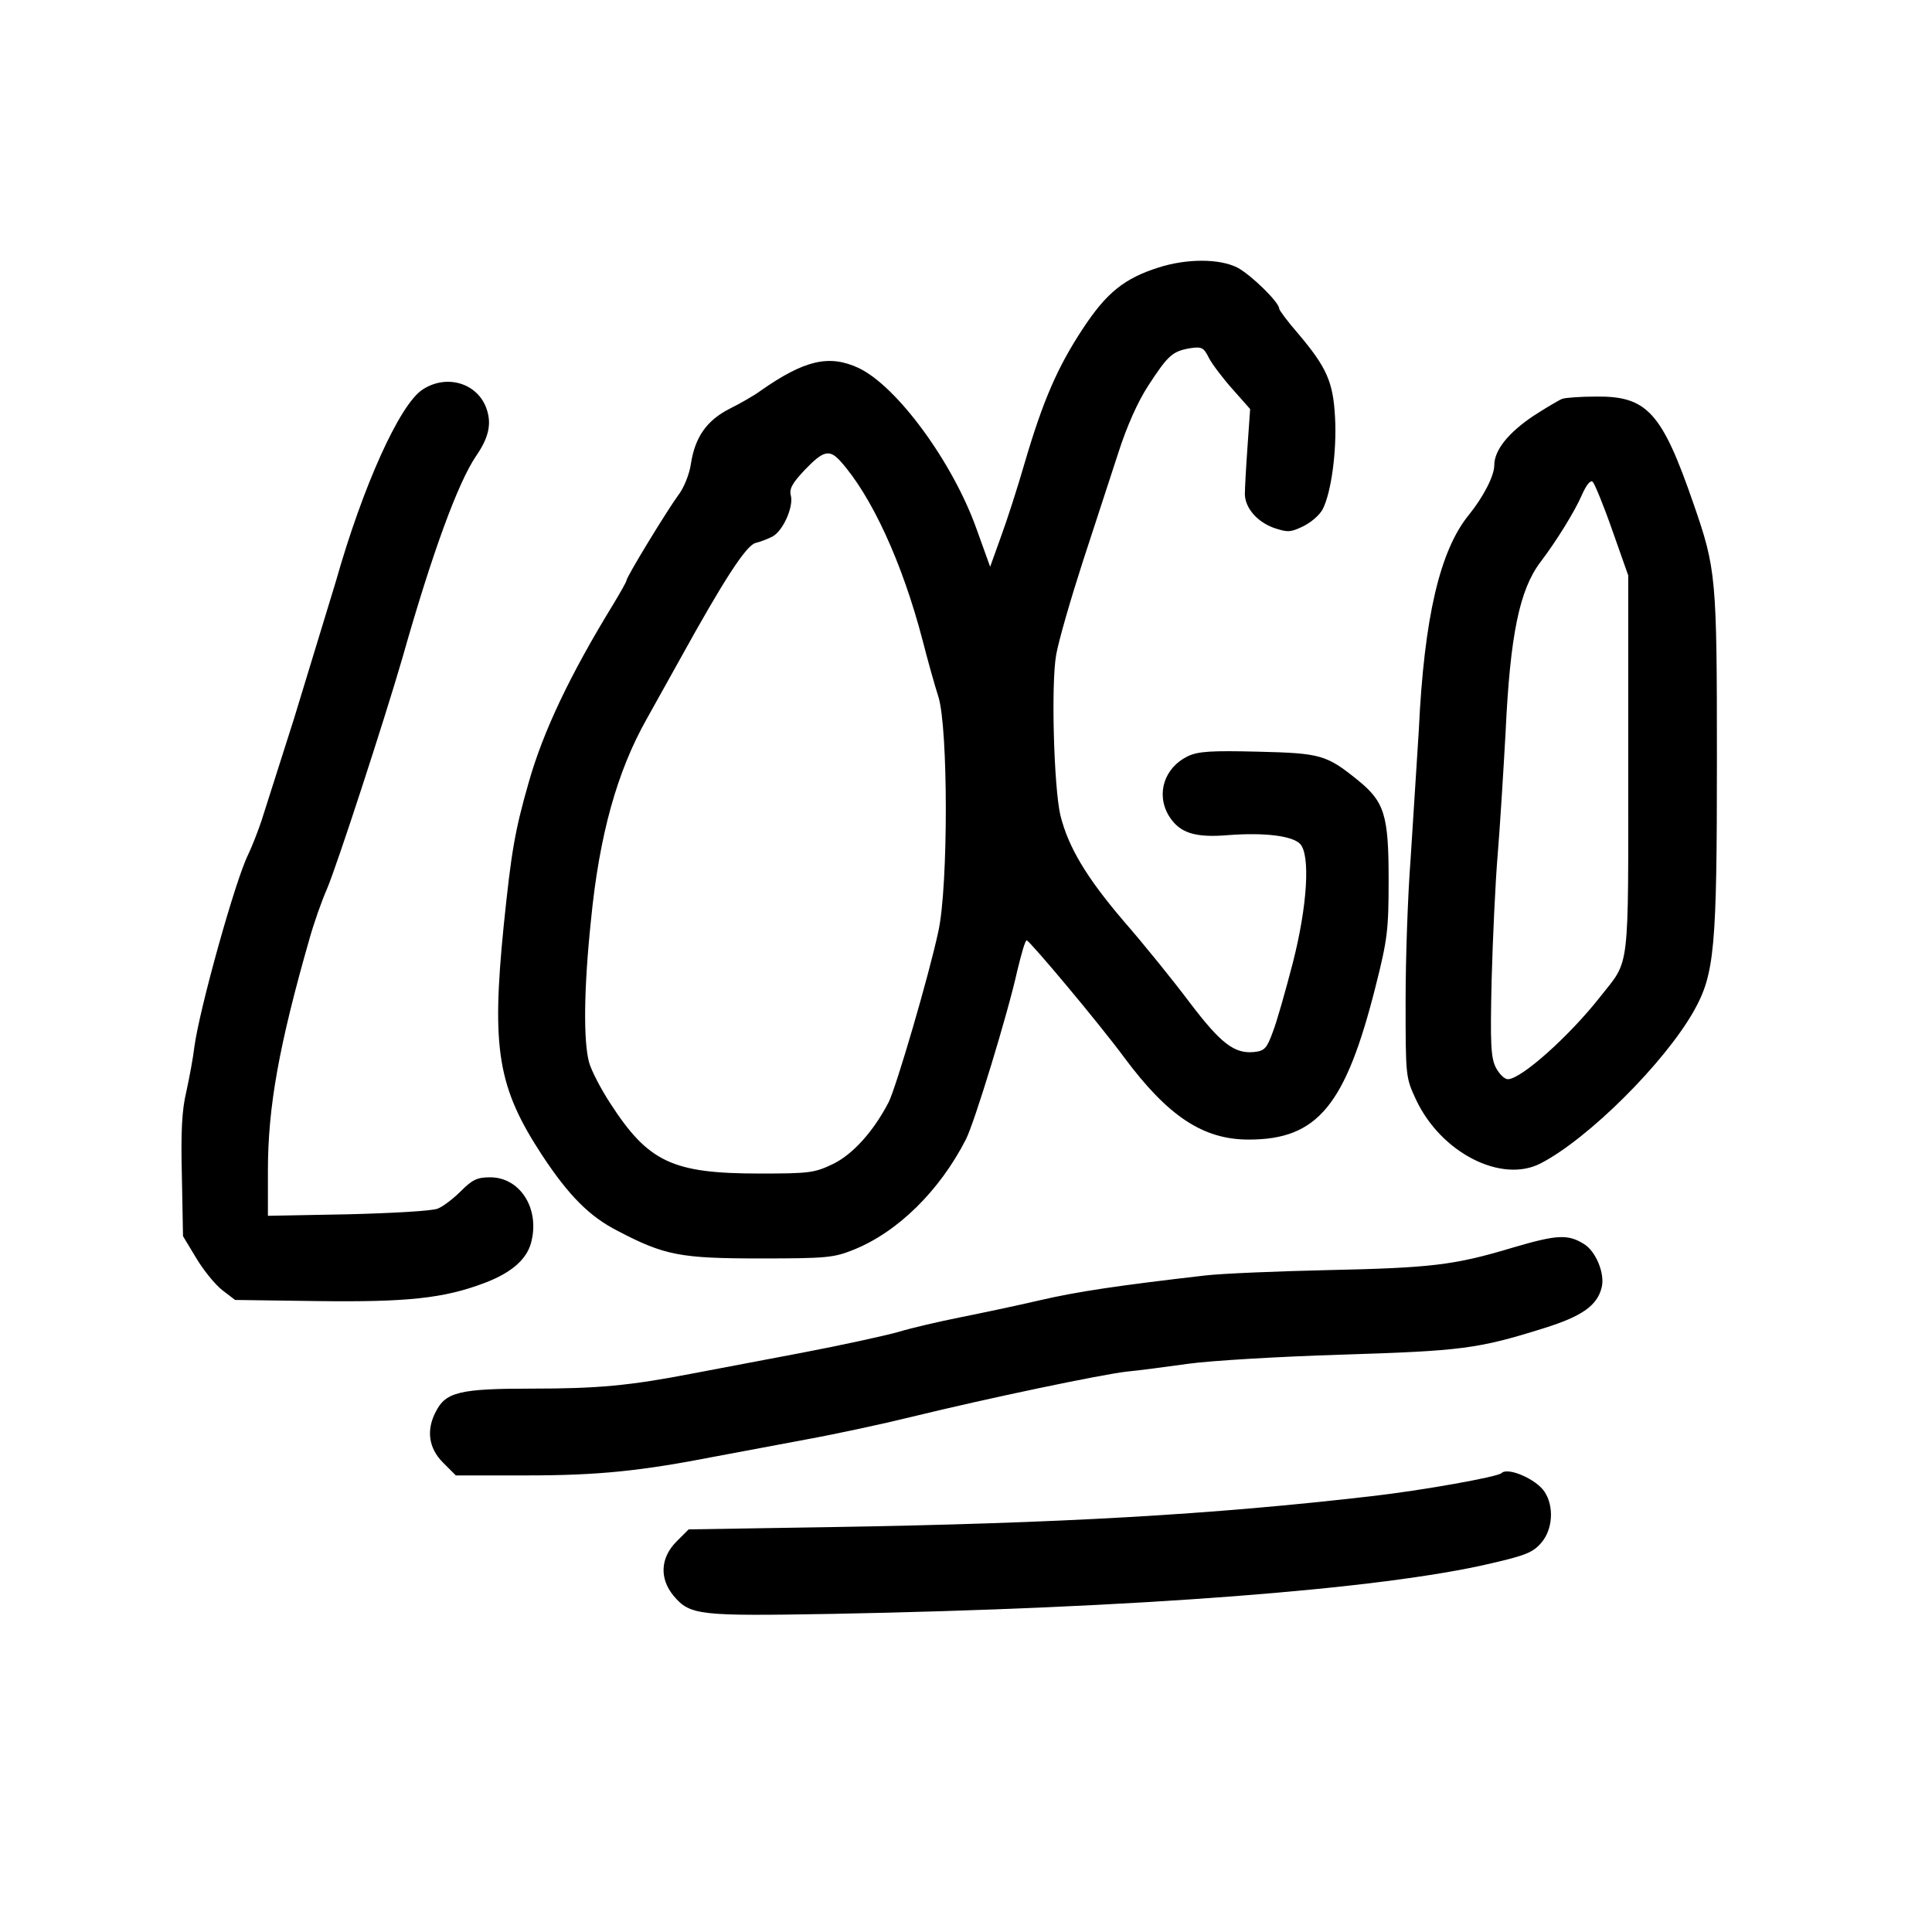
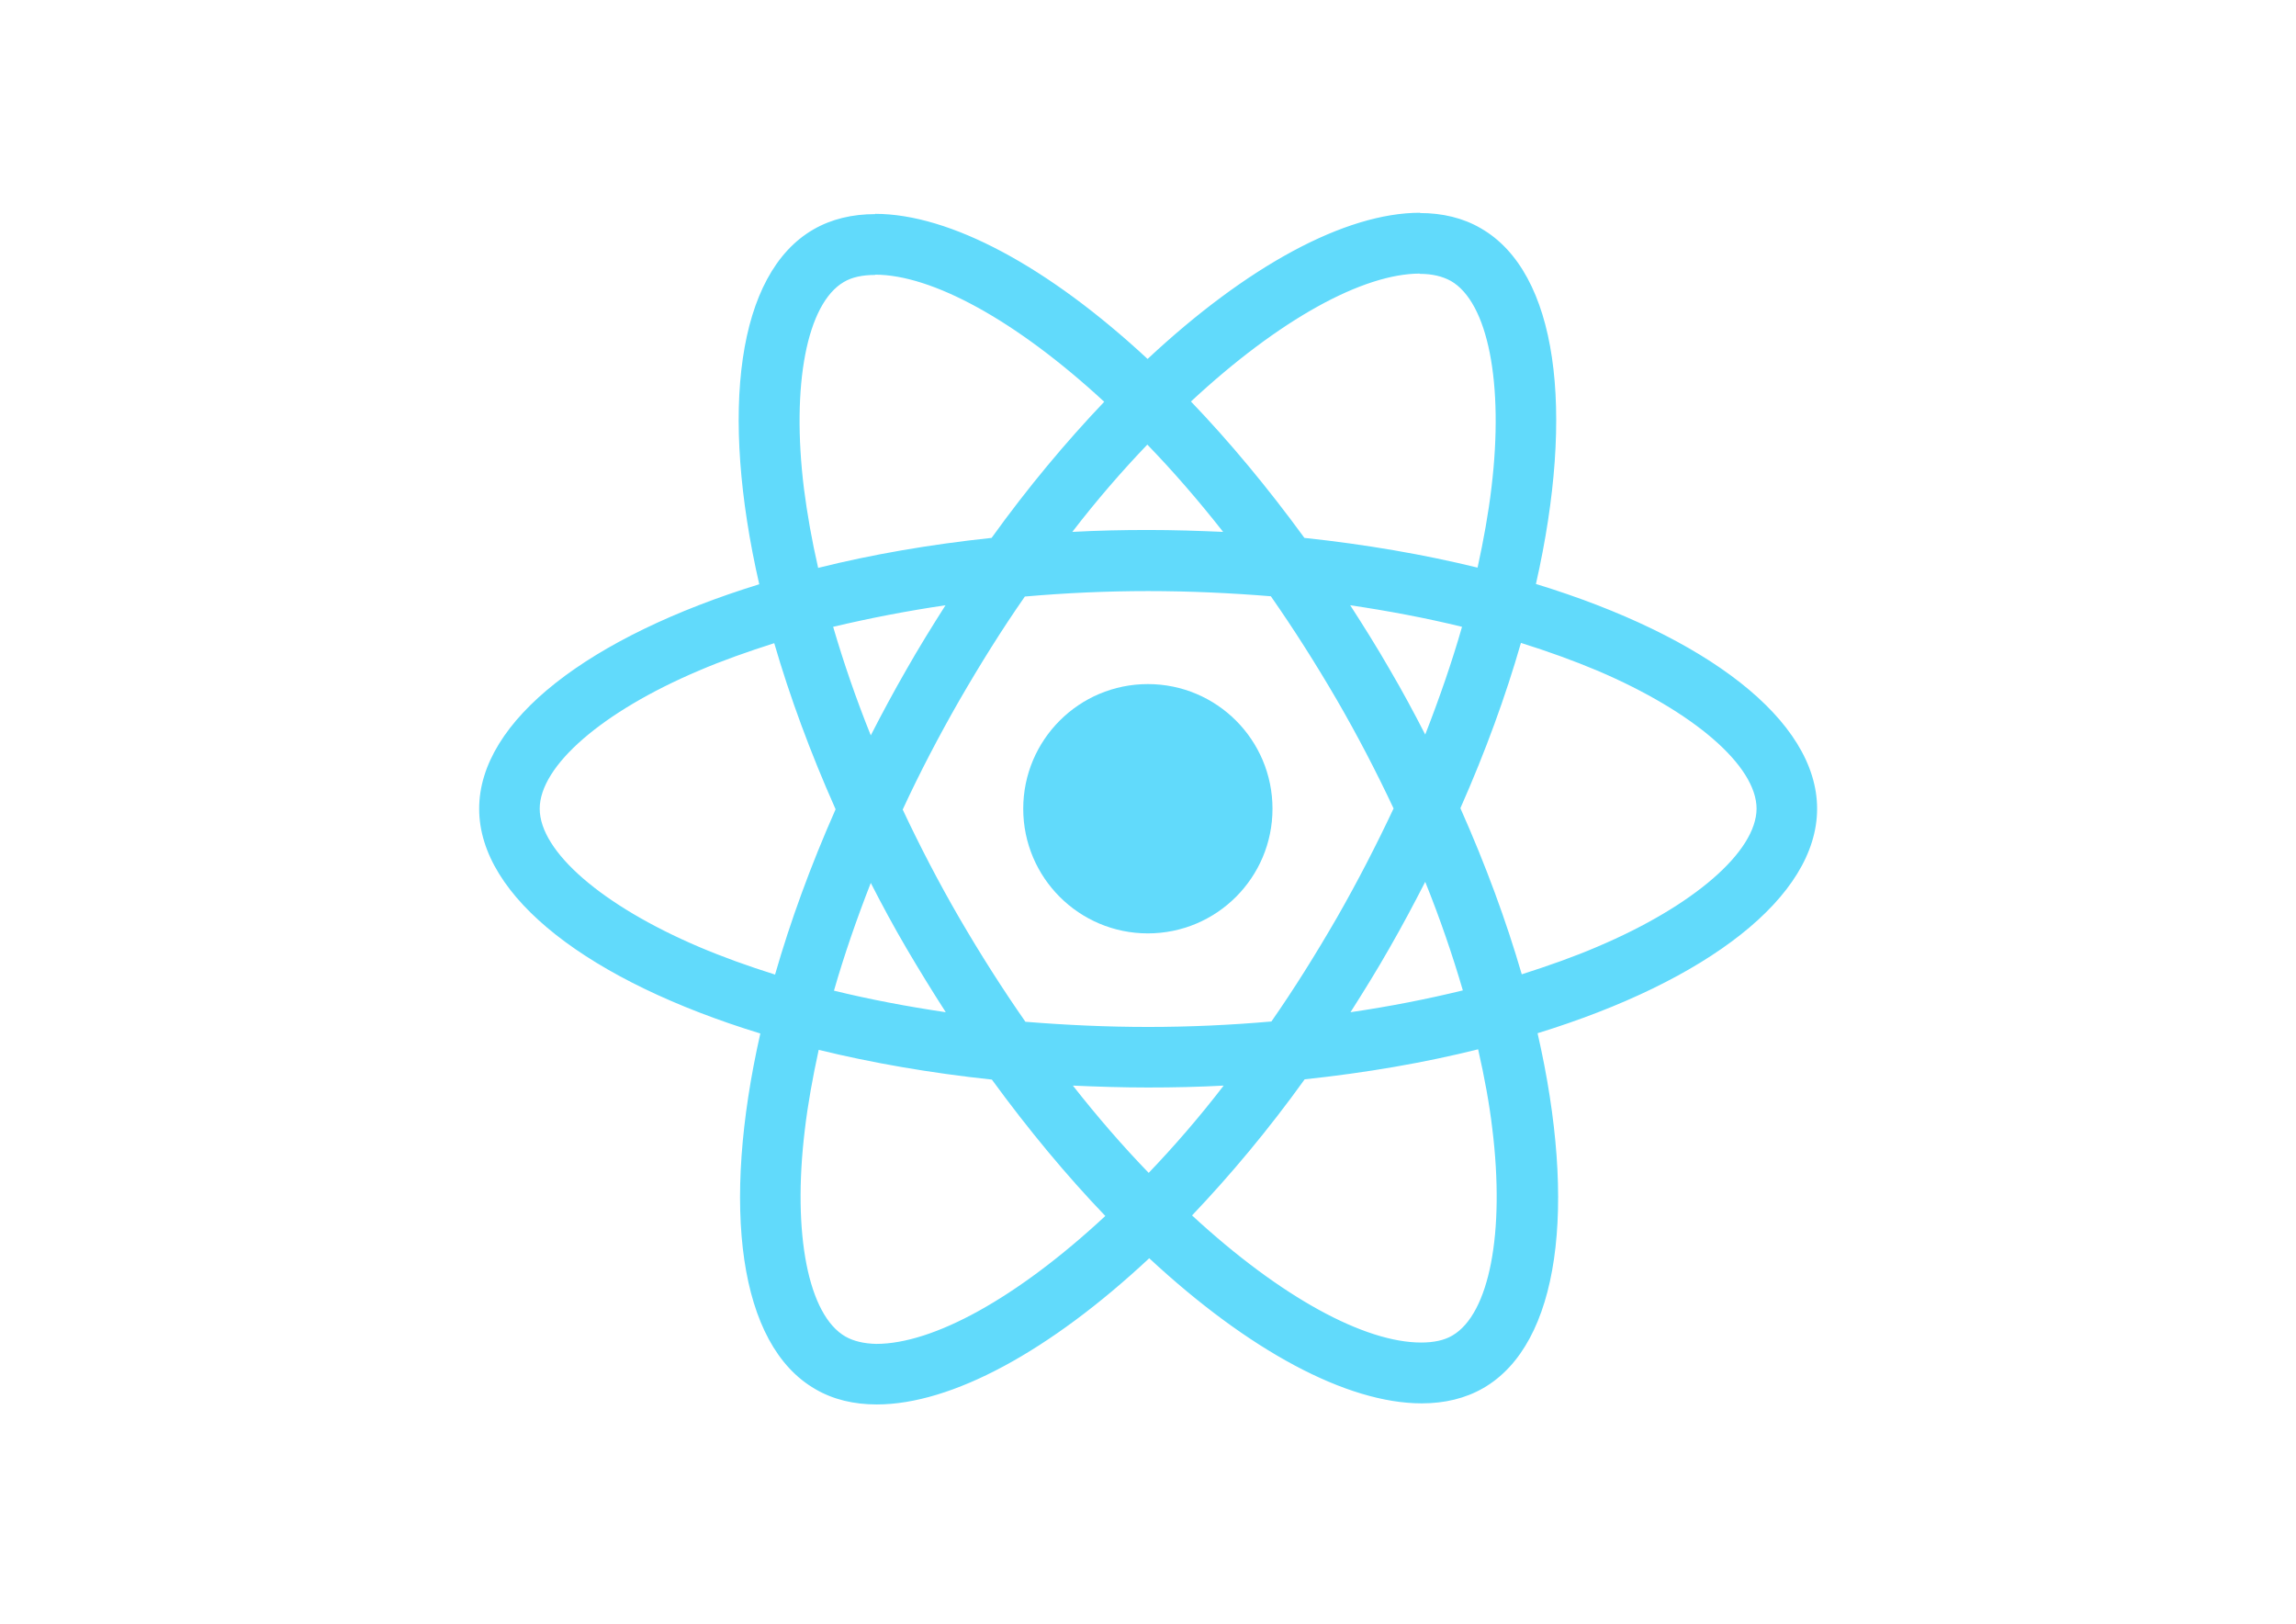
- <svg xmlns="http://www.w3.org/2000/svg" width="682.667" height="682.667" viewBox="0 0 512 512" preserveAspectRatio="xMidYMid meet">
-   <path d="M307 70.9c-9.1 2.9-13.8 6.7-20.1 16.3-6.7 10.2-10.5 19-15.3 35.3-1.9 6.6-4.8 15.6-6.4 19.9l-2.8 7.8-3.6-10c-6.3-17.7-21.1-37.9-31.3-42.7-7.8-3.6-14.3-2.1-26 6.1-1.6 1.2-5.3 3.3-8.1 4.7-6.1 3.1-9.2 7.5-10.3 14.6-.4 2.8-1.9 6.5-3.4 8.4-2.8 3.8-13.7 21.6-13.7 22.6 0 .3-1.7 3.3-3.7 6.6-11.2 18.3-18.4 33.4-22.2 46.9-3.7 12.9-4.6 18.4-6.6 37.8-3.3 32.9-1.6 43 10.2 61 7 10.6 12.5 16.2 20 20 12.4 6.5 16.6 7.3 37.8 7.3 17.5 0 19.5-.2 24.7-2.3 11.7-4.7 22.8-15.6 29.8-29.3 2.2-4.3 11.1-33.3 13.6-44.7 1.1-4.5 2.1-8.1 2.5-8 1.2.6 19 21.8 25.8 31 11.6 15.6 20.9 21.8 33 21.8 18.3 0 25.7-9 33.7-40.8 3.1-12.3 3.4-14.8 3.4-28.1 0-17.1-1.1-20.6-8.1-26.3-8.4-6.8-9.9-7.2-26.6-7.6-12.3-.3-15.7-.1-18.5 1.2-6.2 3-8.5 9.9-5.1 15.7 2.8 4.6 6.8 6 16 5.2 9.4-.7 16.7.2 18.8 2.3 2.8 2.8 2 16.4-1.9 31.6-1.9 7.3-4.2 15.5-5.3 18.3-1.6 4.4-2.2 5-5 5.3-5.2.5-8.8-2.3-17-13.1-4.2-5.6-12.1-15.4-17.6-21.7-9.8-11.5-14.6-19.5-16.7-28-1.7-7.4-2.5-34.6-1.1-42.5.7-3.9 3.9-14.9 7-24.5l9.4-28.8c2.3-7.2 5.2-13.7 8-18 5.2-8 6.4-9.1 11-9.9 3.2-.5 3.7-.2 5.1 2.6.9 1.7 3.7 5.4 6.3 8.3l4.6 5.2-.7 10c-.4 5.6-.7 11.2-.7 12.6.1 3.7 3.3 7.3 7.7 8.9 3.6 1.2 4.4 1.2 7.7-.4 2.1-1 4.4-3 5.2-4.5 2.3-4.4 3.8-15.6 3.3-24.4-.5-9.4-2.2-13.2-9.7-22.1-2.8-3.2-5.1-6.3-5.1-6.7 0-1.7-7.5-9-11.1-10.9-4.8-2.4-13.4-2.4-20.9 0zm-84.3 51.3c8.2 9.1 16.4 26.8 21.8 47.5 1.3 5.1 3.2 11.9 4.2 15 2.6 8.5 2.6 50.1 0 62-2.5 11.8-11.2 41.4-13.2 45.4-4 7.7-9.4 13.7-14.6 16.3-5 2.4-6.2 2.6-19.5 2.6-23.3 0-29.6-3-39.8-18.8-2.4-3.7-4.9-8.5-5.5-10.7-1.5-5.6-1.4-19.3.5-37.5 2.2-22.6 6.9-39.5 14.8-53.5l8.8-15.8c11.6-21 17.5-30.1 20-30.8 1.3-.3 3.3-1.1 4.5-1.7 2.8-1.5 5.6-7.8 4.9-10.8-.5-1.8.3-3.3 3.7-6.9 4.9-5.1 6.5-5.5 9.4-2.3zm-110.8-18.9c-6 4-15.7 25.4-22.9 50.8l-11.1 36.4-8.6 27c-.9 2.7-2.5 6.8-3.5 8.9-3.4 6.7-13 41.2-14.3 51.1-.3 2.7-1.3 8-2.1 11.7-1.2 4.9-1.5 10.8-1.2 22.5l.3 15.9 3.5 5.8c1.9 3.2 5 7 6.9 8.5l3.4 2.6 21.9.3c23.6.3 33.4-.7 44.2-4.8 7.4-2.8 11.5-6.5 12.5-11.3 2-8.7-3.2-16.7-11-16.7-3.4 0-4.7.6-7.7 3.6-2 2-4.7 4.1-6.2 4.7-1.4.6-11.8 1.2-23.7 1.5l-21.3.4v-12c0-16.8 2.9-33.1 11.1-61.7 1.1-3.9 3.1-9.6 4.5-12.8 2.6-6 15.3-45 20-61.2 7.9-27.9 14.8-46.7 19.6-53.7 3.3-4.8 4.1-8.4 2.8-12.3-2.3-7-10.7-9.5-17.1-5.2zm302.1 2.4c-.8.3-4.2 2.3-7.6 4.5-6.7 4.5-10.4 9.1-10.4 13.1 0 2.8-2.9 8.4-6.7 13.1-7.7 9.4-11.9 27.2-13.3 57.1l-2.2 34.5c-.7 9.1-1.3 25.7-1.3 37 0 20.4 0 20.5 2.8 26.5 6.6 14 22.6 22.2 33 16.8 12.6-6.5 32.8-26.6 40.6-40.4 5.5-9.8 6.1-16.7 6.1-66.6 0-48.4-.2-50.5-6.2-67.8-8.4-24.3-12.3-28.6-26-28.4-4 0-8 .3-8.8.6zm13.3 34.9l4.2 11.9v50c0 55.8.5 51.6-7.3 61.5-8.3 10.6-21.1 22-24.6 22-.9 0-2.3-1.4-3.2-3.1-1.3-2.7-1.5-6-1.1-23.3.3-11 1-26 1.6-33.1.6-7.2 1.5-21.8 2.1-32.5 1.2-25.8 3.7-37.7 9.2-45 4.2-5.5 9.2-13.6 11-17.8 1.2-2.7 2.3-4.1 2.9-3.5.5.5 2.9 6.3 5.2 12.9zm-26.3 190c-15.6 4.7-21.6 5.4-49.5 6-13.2.3-27.6.9-32 1.4-23.4 2.7-34.1 4.3-44 6.6-6 1.4-15.5 3.4-21 4.5s-12.9 2.8-16.5 3.9c-3.6 1-15 3.5-25.5 5.5l-29 5.5c-16.6 3.2-24.9 4-42.7 4-18.9 0-22.7.9-25.3 6.1-2.6 4.9-1.9 9.7 1.9 13.5l3.4 3.4h18.9c19 0 30.3-1.2 49.8-5l24-4.5c7.7-1.4 20.3-4.1 28-6 20.9-5.1 50.2-11.2 57-12 3.3-.3 10.7-1.3 16.5-2.1s24-1.9 40.5-2.4c31.7-1 36.1-1.5 53.6-7 10.3-3.2 14.3-6.1 15.4-11 .8-3.6-1.6-9.4-4.7-11.3-4.3-2.7-7.2-2.5-18.8.9zm-3.1 59.8c-1 1-21.2 4.6-34.4 6.1-42.3 4.9-82.4 7.2-143.5 8.2l-37.5.6-3.2 3.2c-4.3 4.3-4.6 9.8-.8 14.4 4.4 5.2 6.7 5.4 41.9 4.8 80.2-1.5 145.7-6.5 174.8-13.4 9.1-2.1 11.1-2.9 13.3-5.5 3-3.5 3.4-9.6.8-13.5-2.2-3.3-9.7-6.6-11.4-4.9z" />
+ <svg xmlns="http://www.w3.org/2000/svg" viewBox="0 0 841.9 595.3">
+   <g fill="#61DAFB">
+     <path d="M666.3 296.5c0-32.5-40.7-63.3-103.1-82.4 14.4-63.6 8-114.2-20.2-130.4-6.5-3.8-14.1-5.6-22.4-5.6v22.3c4.6 0 8.3.9 11.4 2.6 13.6 7.8 19.5 37.5 14.9 75.7-1.1 9.4-2.9 19.3-5.1 29.4-19.6-4.8-41-8.5-63.5-10.9-13.5-18.5-27.5-35.3-41.6-50 32.6-30.3 63.2-46.9 84-46.9V78c-27.5 0-63.5 19.6-99.9 53.6-36.4-33.8-72.4-53.2-99.9-53.2v22.3c20.7 0 51.4 16.5 84 46.6-14 14.7-28 31.4-41.3 49.9-22.6 2.4-44 6.1-63.6 11-2.3-10-4-19.7-5.2-29-4.7-38.2 1.1-67.9 14.6-75.8 3-1.8 6.9-2.6 11.5-2.6V78.5c-8.4 0-16 1.8-22.6 5.6-28.1 16.2-34.4 66.7-19.9 130.1-62.2 19.2-102.7 49.9-102.7 82.3 0 32.5 40.7 63.3 103.1 82.4-14.4 63.6-8 114.2 20.2 130.4 6.5 3.8 14.1 5.6 22.5 5.6 27.5 0 63.5-19.6 99.9-53.6 36.4 33.8 72.4 53.2 99.9 53.2 8.4 0 16-1.8 22.6-5.6 28.1-16.2 34.4-66.7 19.9-130.1 62-19.1 102.5-49.9 102.5-82.3zm-130.2-66.7c-3.7 12.9-8.3 26.2-13.5 39.5-4.1-8-8.4-16-13.1-24-4.6-8-9.5-15.8-14.4-23.4 14.2 2.1 27.9 4.7 41 7.9zm-45.8 106.5c-7.8 13.5-15.8 26.3-24.1 38.2-14.9 1.3-30 2-45.2 2-15.1 0-30.2-.7-45-1.9-8.3-11.9-16.4-24.6-24.2-38-7.6-13.1-14.5-26.4-20.8-39.8 6.2-13.4 13.2-26.8 20.7-39.9 7.8-13.5 15.8-26.3 24.1-38.2 14.9-1.3 30-2 45.2-2 15.1 0 30.2.7 45 1.9 8.3 11.9 16.4 24.6 24.2 38 7.6 13.1 14.5 26.4 20.8 39.8-6.3 13.4-13.2 26.8-20.7 39.9zm32.3-13c5.4 13.4 10 26.8 13.8 39.8-13.1 3.2-26.9 5.9-41.2 8 4.9-7.7 9.8-15.6 14.4-23.7 4.6-8 8.9-16.1 13-24.1zM421.2 430c-9.3-9.6-18.6-20.3-27.8-32 9 .4 18.2.7 27.5.7 9.4 0 18.7-.2 27.8-.7-9 11.7-18.3 22.4-27.5 32zm-74.4-58.9c-14.2-2.1-27.9-4.7-41-7.9 3.7-12.9 8.3-26.2 13.5-39.5 4.1 8 8.4 16 13.1 24 4.7 8 9.5 15.8 14.4 23.4zM420.7 163c9.3 9.6 18.6 20.3 27.8 32-9-.4-18.2-.7-27.5-.7-9.4 0-18.7.2-27.8.7 9-11.7 18.3-22.4 27.5-32zm-74 58.9c-4.9 7.7-9.8 15.6-14.4 23.7-4.6 8-8.9 16-13 24-5.4-13.4-10-26.8-13.8-39.8 13.1-3.1 26.9-5.8 41.2-7.9zm-90.5 125.2c-35.4-15.1-58.3-34.9-58.3-50.6 0-15.7 22.9-35.6 58.3-50.6 8.6-3.7 18-7 27.7-10.1 5.7 19.6 13.2 40 22.5 60.9-9.2 20.8-16.6 41.1-22.2 60.6-9.9-3.1-19.3-6.5-28-10.2zM310 490c-13.6-7.8-19.5-37.5-14.9-75.7 1.1-9.4 2.9-19.3 5.1-29.4 19.6 4.8 41 8.5 63.5 10.9 13.5 18.5 27.5 35.3 41.6 50-32.6 30.3-63.2 46.9-84 46.9-4.5-.1-8.3-1-11.3-2.7zm237.2-76.2c4.7 38.2-1.1 67.9-14.6 75.8-3 1.8-6.9 2.6-11.5 2.6-20.7 0-51.4-16.5-84-46.6 14-14.7 28-31.4 41.3-49.9 22.6-2.4 44-6.1 63.6-11 2.3 10.1 4.1 19.8 5.2 29.1zm38.5-66.7c-8.6 3.7-18 7-27.7 10.1-5.7-19.6-13.2-40-22.5-60.9 9.2-20.8 16.6-41.1 22.2-60.6 9.9 3.1 19.3 6.5 28.1 10.2 35.4 15.1 58.3 34.9 58.3 50.6-.1 15.7-23 35.6-58.4 50.6zM320.8 78.4z" />
+     <circle cx="420.9" cy="296.5" r="45.7" />
+     <path d="M520.5 78.1z" />
+   </g>
</svg>
